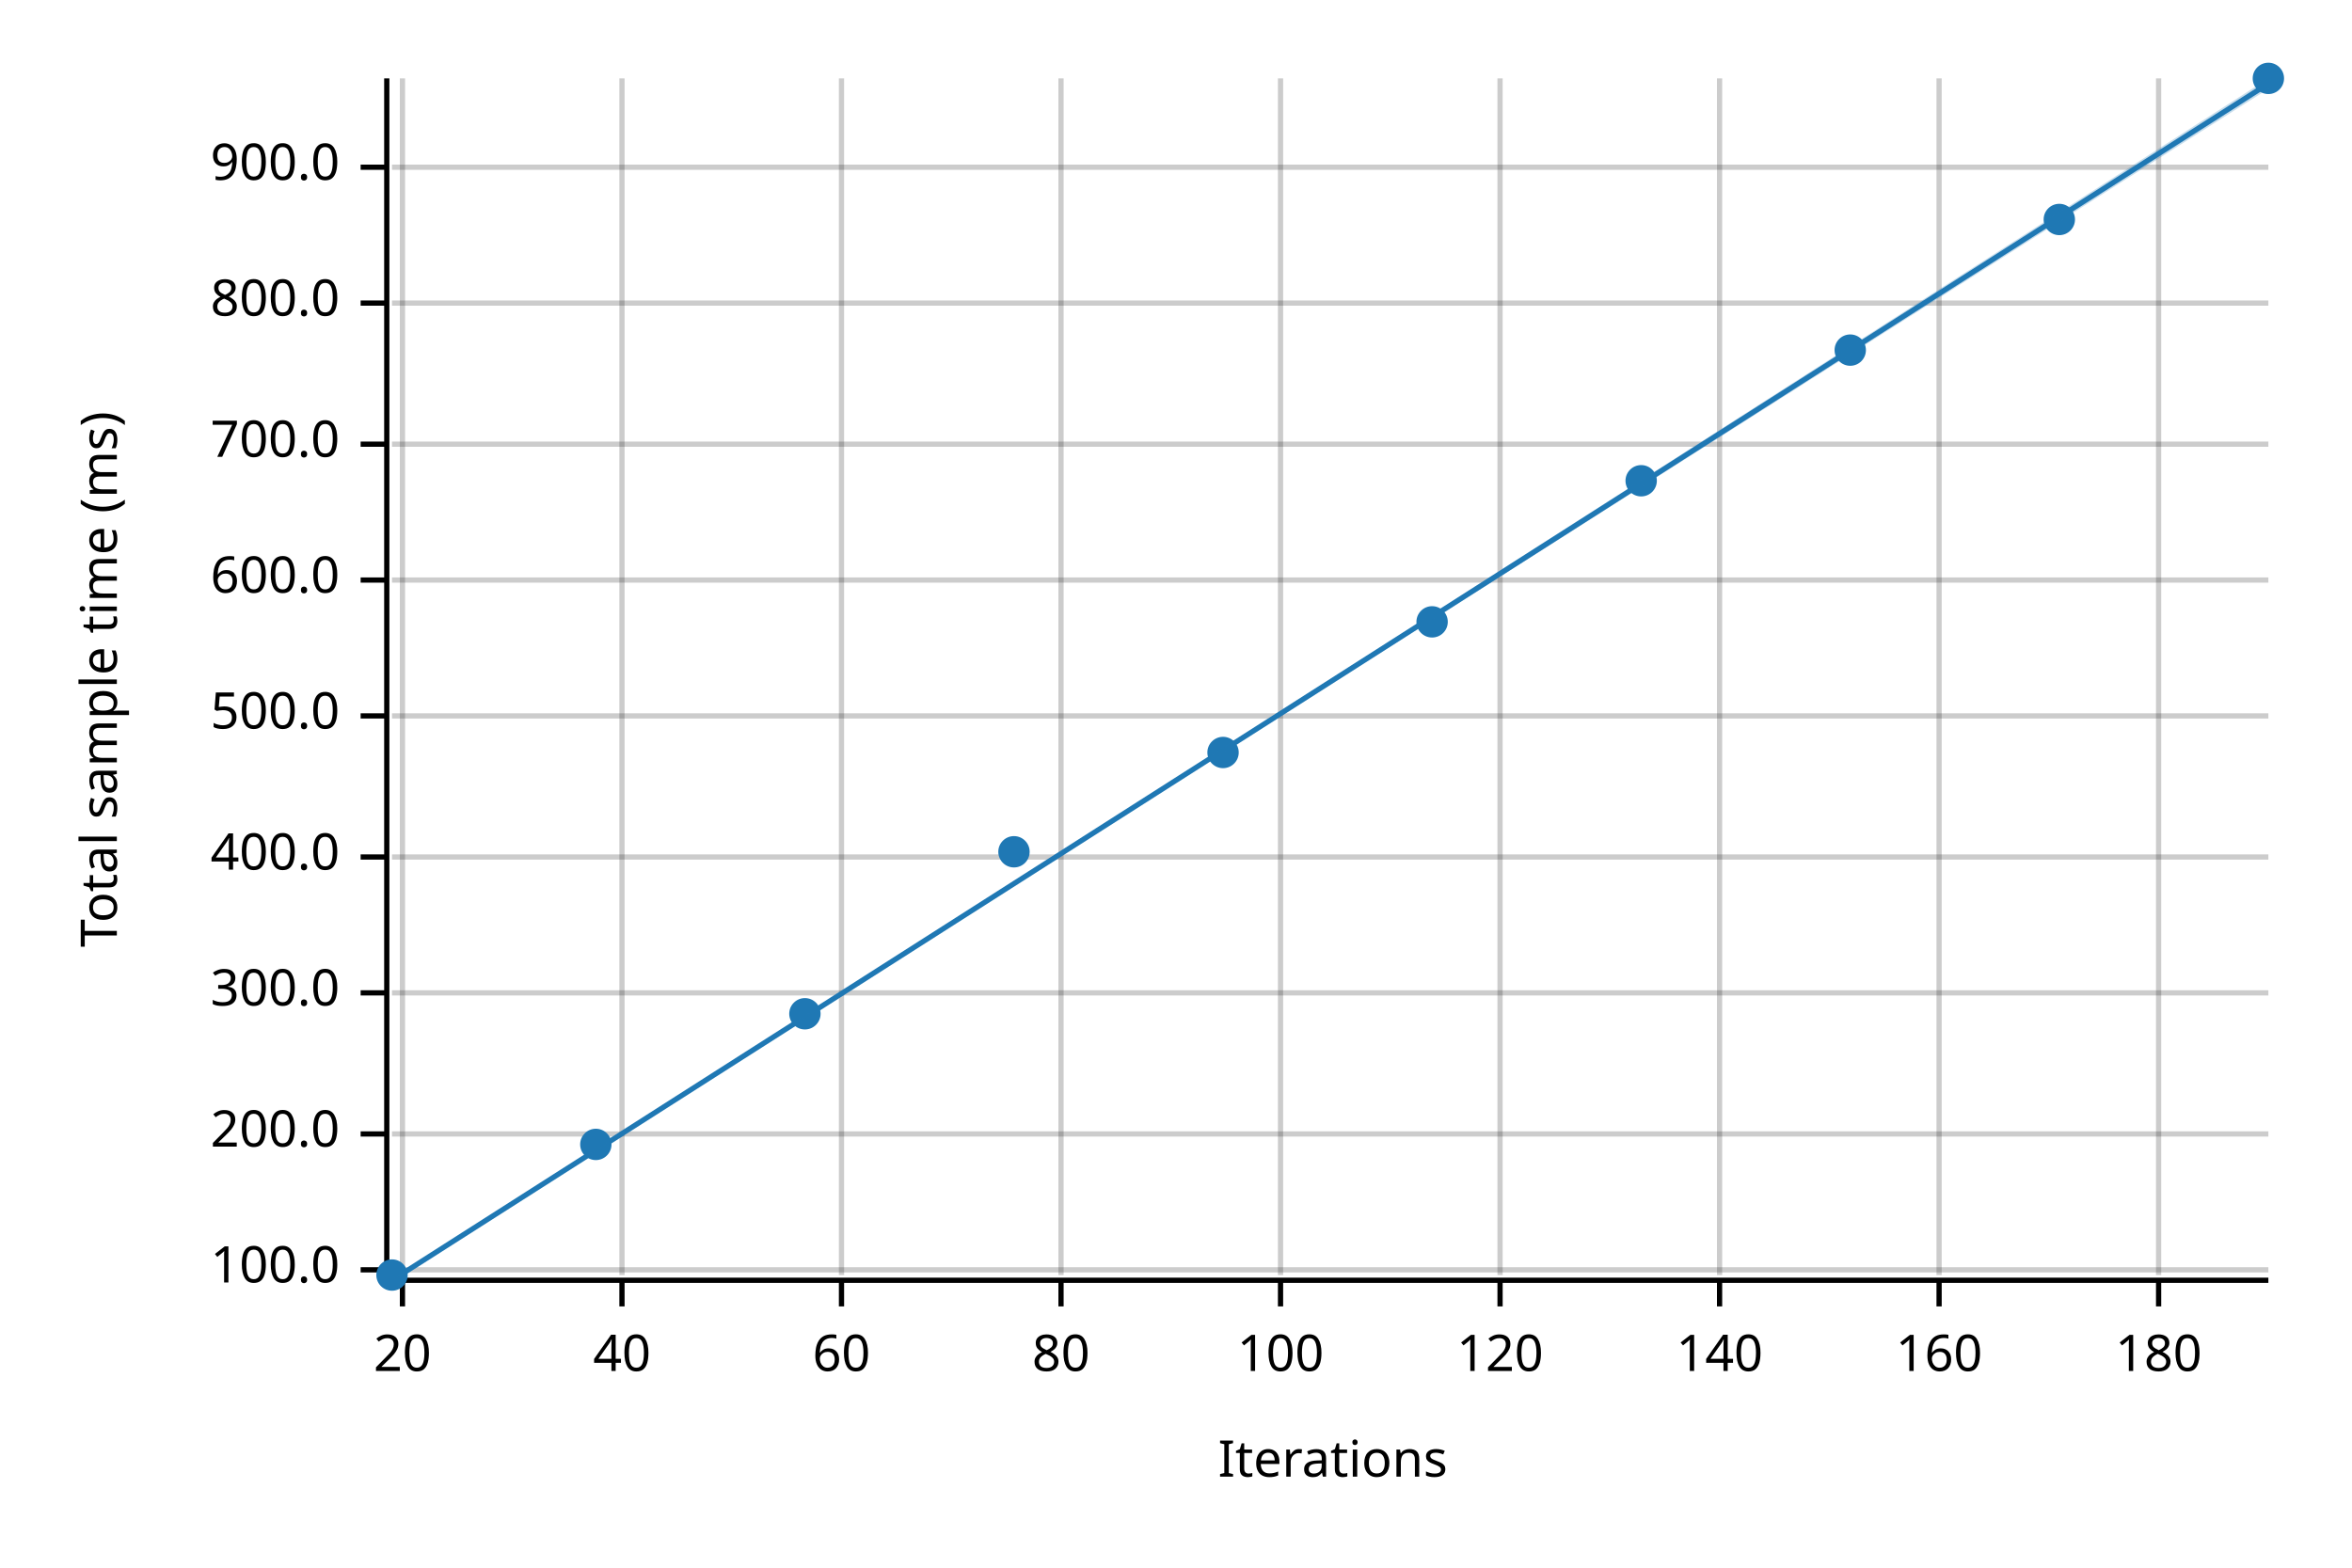
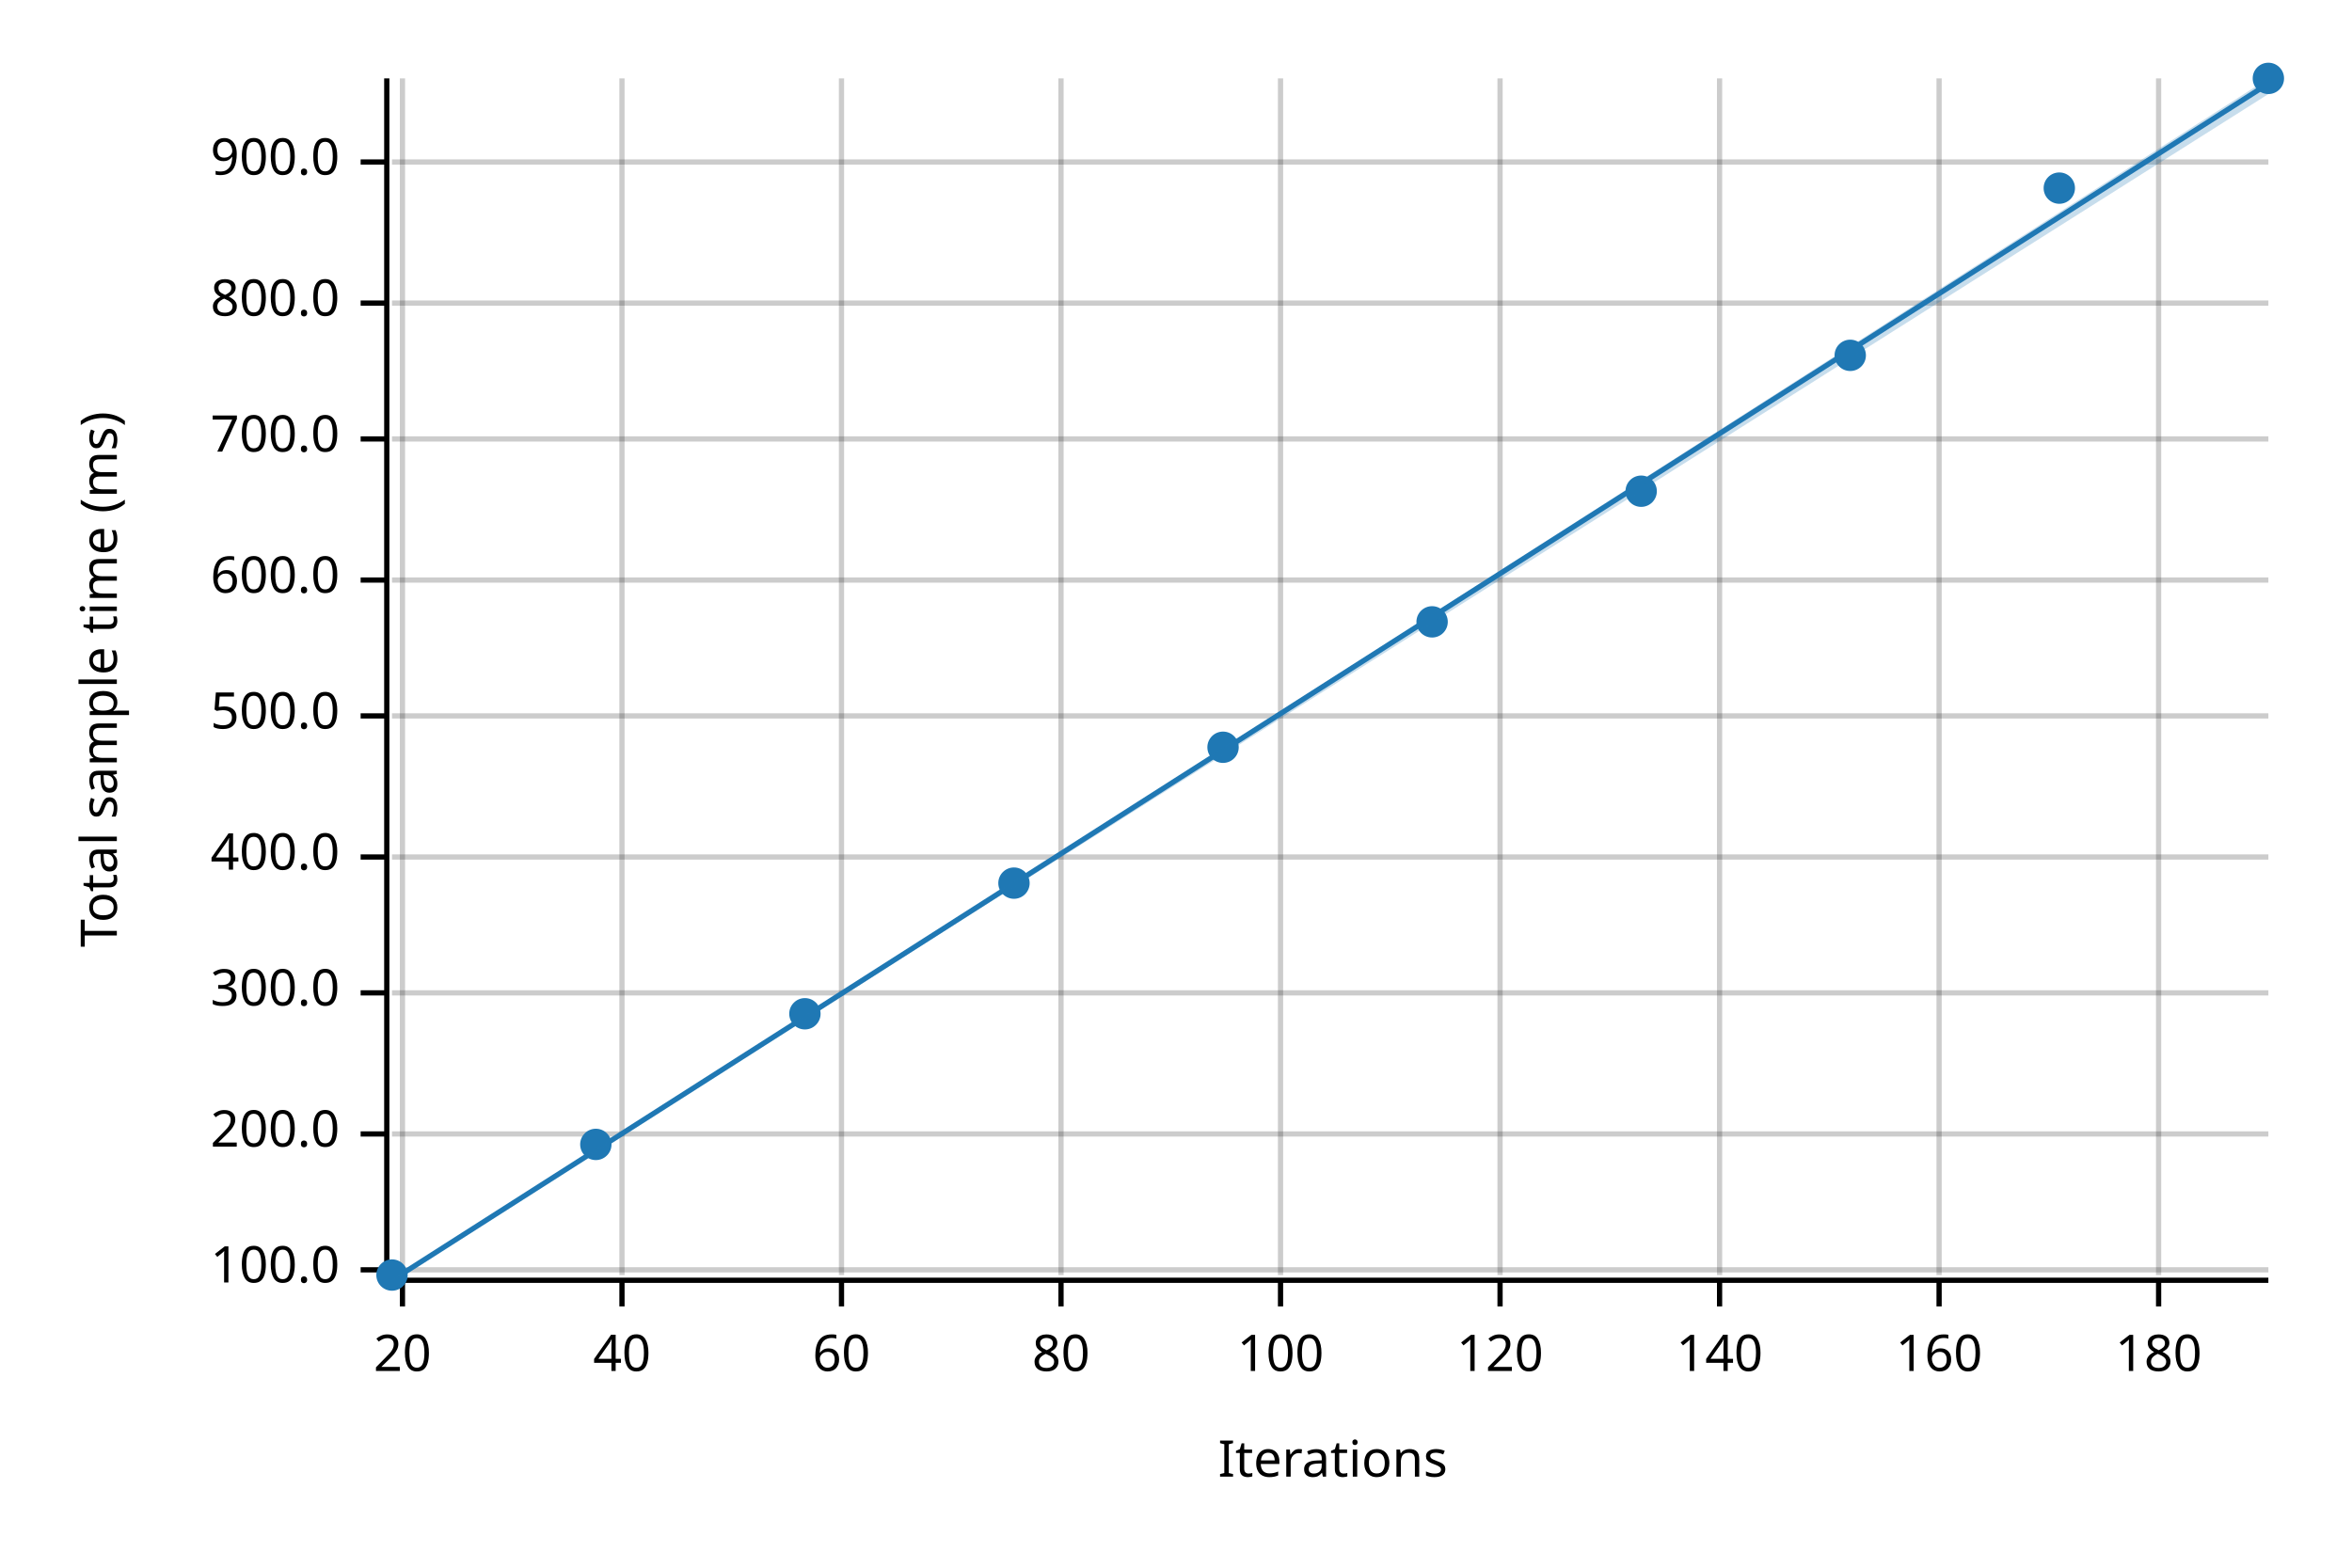
<svg xmlns="http://www.w3.org/2000/svg" width="450" height="300" viewBox="0 0 450 300">
  <text x="15" y="130" dy="0.76em" text-anchor="middle" font-family="sans-serif" font-size="9.677" opacity="1" fill="#000000" transform="rotate(270, 15, 130)">
Total sample time (ms)
</text>
  <text x="255" y="285" dy="-0.5ex" text-anchor="middle" font-family="sans-serif" font-size="9.677" opacity="1" fill="#000000">
Iterations
</text>
  <line opacity="0.2" stroke="#000000" stroke-width="1" x1="77" y1="244" x2="77" y2="15" />
  <line opacity="0.2" stroke="#000000" stroke-width="1" x1="119" y1="244" x2="119" y2="15" />
  <line opacity="0.2" stroke="#000000" stroke-width="1" x1="161" y1="244" x2="161" y2="15" />
  <line opacity="0.2" stroke="#000000" stroke-width="1" x1="203" y1="244" x2="203" y2="15" />
  <line opacity="0.2" stroke="#000000" stroke-width="1" x1="245" y1="244" x2="245" y2="15" />
  <line opacity="0.2" stroke="#000000" stroke-width="1" x1="287" y1="244" x2="287" y2="15" />
  <line opacity="0.2" stroke="#000000" stroke-width="1" x1="329" y1="244" x2="329" y2="15" />
  <line opacity="0.2" stroke="#000000" stroke-width="1" x1="371" y1="244" x2="371" y2="15" />
  <line opacity="0.2" stroke="#000000" stroke-width="1" x1="413" y1="244" x2="413" y2="15" />
  <line opacity="0.2" stroke="#000000" stroke-width="1" x1="75" y1="243" x2="434" y2="243" />
  <line opacity="0.2" stroke="#000000" stroke-width="1" x1="75" y1="217" x2="434" y2="217" />
  <line opacity="0.2" stroke="#000000" stroke-width="1" x1="75" y1="190" x2="434" y2="190" />
  <line opacity="0.2" stroke="#000000" stroke-width="1" x1="75" y1="164" x2="434" y2="164" />
  <line opacity="0.2" stroke="#000000" stroke-width="1" x1="75" y1="137" x2="434" y2="137" />
  <line opacity="0.2" stroke="#000000" stroke-width="1" x1="75" y1="111" x2="434" y2="111" />
-   <line opacity="0.2" stroke="#000000" stroke-width="1" x1="75" y1="85" x2="434" y2="85" />
+   <line opacity="0.2" stroke="#000000" stroke-width="1" x1="75" y1="84" x2="434" y2="84" />
  <line opacity="0.2" stroke="#000000" stroke-width="1" x1="75" y1="58" x2="434" y2="58" />
-   <line opacity="0.2" stroke="#000000" stroke-width="1" x1="75" y1="32" x2="434" y2="32" />
+   <line opacity="0.2" stroke="#000000" stroke-width="1" x1="75" y1="31" x2="434" y2="31" />
  <polyline fill="none" opacity="1" stroke="#000000" stroke-width="1" points="74,15 74,244 " />
  <text x="65" y="243" dy="0.5ex" text-anchor="end" font-family="sans-serif" font-size="9.677" opacity="1" fill="#000000">
100.0
</text>
  <polyline fill="none" opacity="1" stroke="#000000" stroke-width="1" points="69,243 74,243 " />
  <text x="65" y="217" dy="0.5ex" text-anchor="end" font-family="sans-serif" font-size="9.677" opacity="1" fill="#000000">
200.0
</text>
  <polyline fill="none" opacity="1" stroke="#000000" stroke-width="1" points="69,217 74,217 " />
  <text x="65" y="190" dy="0.5ex" text-anchor="end" font-family="sans-serif" font-size="9.677" opacity="1" fill="#000000">
300.0
</text>
  <polyline fill="none" opacity="1" stroke="#000000" stroke-width="1" points="69,190 74,190 " />
  <text x="65" y="164" dy="0.5ex" text-anchor="end" font-family="sans-serif" font-size="9.677" opacity="1" fill="#000000">
400.0
</text>
  <polyline fill="none" opacity="1" stroke="#000000" stroke-width="1" points="69,164 74,164 " />
  <text x="65" y="137" dy="0.5ex" text-anchor="end" font-family="sans-serif" font-size="9.677" opacity="1" fill="#000000">
500.0
</text>
  <polyline fill="none" opacity="1" stroke="#000000" stroke-width="1" points="69,137 74,137 " />
  <text x="65" y="111" dy="0.5ex" text-anchor="end" font-family="sans-serif" font-size="9.677" opacity="1" fill="#000000">
600.0
</text>
  <polyline fill="none" opacity="1" stroke="#000000" stroke-width="1" points="69,111 74,111 " />
-   <text x="65" y="85" dy="0.5ex" text-anchor="end" font-family="sans-serif" font-size="9.677" opacity="1" fill="#000000">
+   <text x="65" y="84" dy="0.5ex" text-anchor="end" font-family="sans-serif" font-size="9.677" opacity="1" fill="#000000">
700.0
</text>
-   <polyline fill="none" opacity="1" stroke="#000000" stroke-width="1" points="69,85 74,85 " />
+   <polyline fill="none" opacity="1" stroke="#000000" stroke-width="1" points="69,84 74,84 " />
  <text x="65" y="58" dy="0.5ex" text-anchor="end" font-family="sans-serif" font-size="9.677" opacity="1" fill="#000000">
800.0
</text>
  <polyline fill="none" opacity="1" stroke="#000000" stroke-width="1" points="69,58 74,58 " />
-   <text x="65" y="32" dy="0.5ex" text-anchor="end" font-family="sans-serif" font-size="9.677" opacity="1" fill="#000000">
+   <text x="65" y="31" dy="0.5ex" text-anchor="end" font-family="sans-serif" font-size="9.677" opacity="1" fill="#000000">
900.0
</text>
-   <polyline fill="none" opacity="1" stroke="#000000" stroke-width="1" points="69,32 74,32 " />
+   <polyline fill="none" opacity="1" stroke="#000000" stroke-width="1" points="69,31 74,31 " />
  <polyline fill="none" opacity="1" stroke="#000000" stroke-width="1" points="75,245 434,245 " />
  <text x="77" y="255" dy="0.76em" text-anchor="middle" font-family="sans-serif" font-size="9.677" opacity="1" fill="#000000">
20
</text>
  <polyline fill="none" opacity="1" stroke="#000000" stroke-width="1" points="77,245 77,250 " />
  <text x="119" y="255" dy="0.76em" text-anchor="middle" font-family="sans-serif" font-size="9.677" opacity="1" fill="#000000">
40
</text>
  <polyline fill="none" opacity="1" stroke="#000000" stroke-width="1" points="119,245 119,250 " />
  <text x="161" y="255" dy="0.76em" text-anchor="middle" font-family="sans-serif" font-size="9.677" opacity="1" fill="#000000">
60
</text>
  <polyline fill="none" opacity="1" stroke="#000000" stroke-width="1" points="161,245 161,250 " />
  <text x="203" y="255" dy="0.76em" text-anchor="middle" font-family="sans-serif" font-size="9.677" opacity="1" fill="#000000">
80
</text>
  <polyline fill="none" opacity="1" stroke="#000000" stroke-width="1" points="203,245 203,250 " />
  <text x="245" y="255" dy="0.76em" text-anchor="middle" font-family="sans-serif" font-size="9.677" opacity="1" fill="#000000">
100
</text>
  <polyline fill="none" opacity="1" stroke="#000000" stroke-width="1" points="245,245 245,250 " />
  <text x="287" y="255" dy="0.76em" text-anchor="middle" font-family="sans-serif" font-size="9.677" opacity="1" fill="#000000">
120
</text>
  <polyline fill="none" opacity="1" stroke="#000000" stroke-width="1" points="287,245 287,250 " />
  <text x="329" y="255" dy="0.76em" text-anchor="middle" font-family="sans-serif" font-size="9.677" opacity="1" fill="#000000">
140
</text>
  <polyline fill="none" opacity="1" stroke="#000000" stroke-width="1" points="329,245 329,250 " />
  <text x="371" y="255" dy="0.76em" text-anchor="middle" font-family="sans-serif" font-size="9.677" opacity="1" fill="#000000">
160
</text>
  <polyline fill="none" opacity="1" stroke="#000000" stroke-width="1" points="371,245 371,250 " />
  <text x="413" y="255" dy="0.76em" text-anchor="middle" font-family="sans-serif" font-size="9.677" opacity="1" fill="#000000">
180
</text>
  <polyline fill="none" opacity="1" stroke="#000000" stroke-width="1" points="413,245 413,250 " />
  <circle cx="75" cy="244" r="3" opacity="1" fill="#1F78B4" stroke="none" stroke-width="1" />
  <circle cx="114" cy="219" r="3" opacity="1" fill="#1F78B4" stroke="none" stroke-width="1" />
  <circle cx="154" cy="194" r="3" opacity="1" fill="#1F78B4" stroke="none" stroke-width="1" />
-   <circle cx="194" cy="163" r="3" opacity="1" fill="#1F78B4" stroke="none" stroke-width="1" />
-   <circle cx="234" cy="144" r="3" opacity="1" fill="#1F78B4" stroke="none" stroke-width="1" />
+   <circle cx="194" cy="169" r="3" opacity="1" fill="#1F78B4" stroke="none" stroke-width="1" />
+   <circle cx="234" cy="143" r="3" opacity="1" fill="#1F78B4" stroke="none" stroke-width="1" />
  <circle cx="274" cy="119" r="3" opacity="1" fill="#1F78B4" stroke="none" stroke-width="1" />
-   <circle cx="314" cy="92" r="3" opacity="1" fill="#1F78B4" stroke="none" stroke-width="1" />
-   <circle cx="354" cy="67" r="3" opacity="1" fill="#1F78B4" stroke="none" stroke-width="1" />
-   <circle cx="394" cy="42" r="3" opacity="1" fill="#1F78B4" stroke="none" stroke-width="1" />
+   <circle cx="314" cy="94" r="3" opacity="1" fill="#1F78B4" stroke="none" stroke-width="1" />
+   <circle cx="354" cy="68" r="3" opacity="1" fill="#1F78B4" stroke="none" stroke-width="1" />
+   <circle cx="394" cy="36" r="3" opacity="1" fill="#1F78B4" stroke="none" stroke-width="1" />
  <circle cx="434" cy="15" r="3" opacity="1" fill="#1F78B4" stroke="none" stroke-width="1" />
  <polyline fill="none" opacity="1" stroke="#1F78B4" stroke-width="1" points="75,245 434,16 " />
-   <polygon opacity="0.25" fill="#1F78B4" points="75,245 434,17 434,15 " />
+   <polygon opacity="0.25" fill="#1F78B4" points="75,245 434,18 434,15 " />
</svg>
